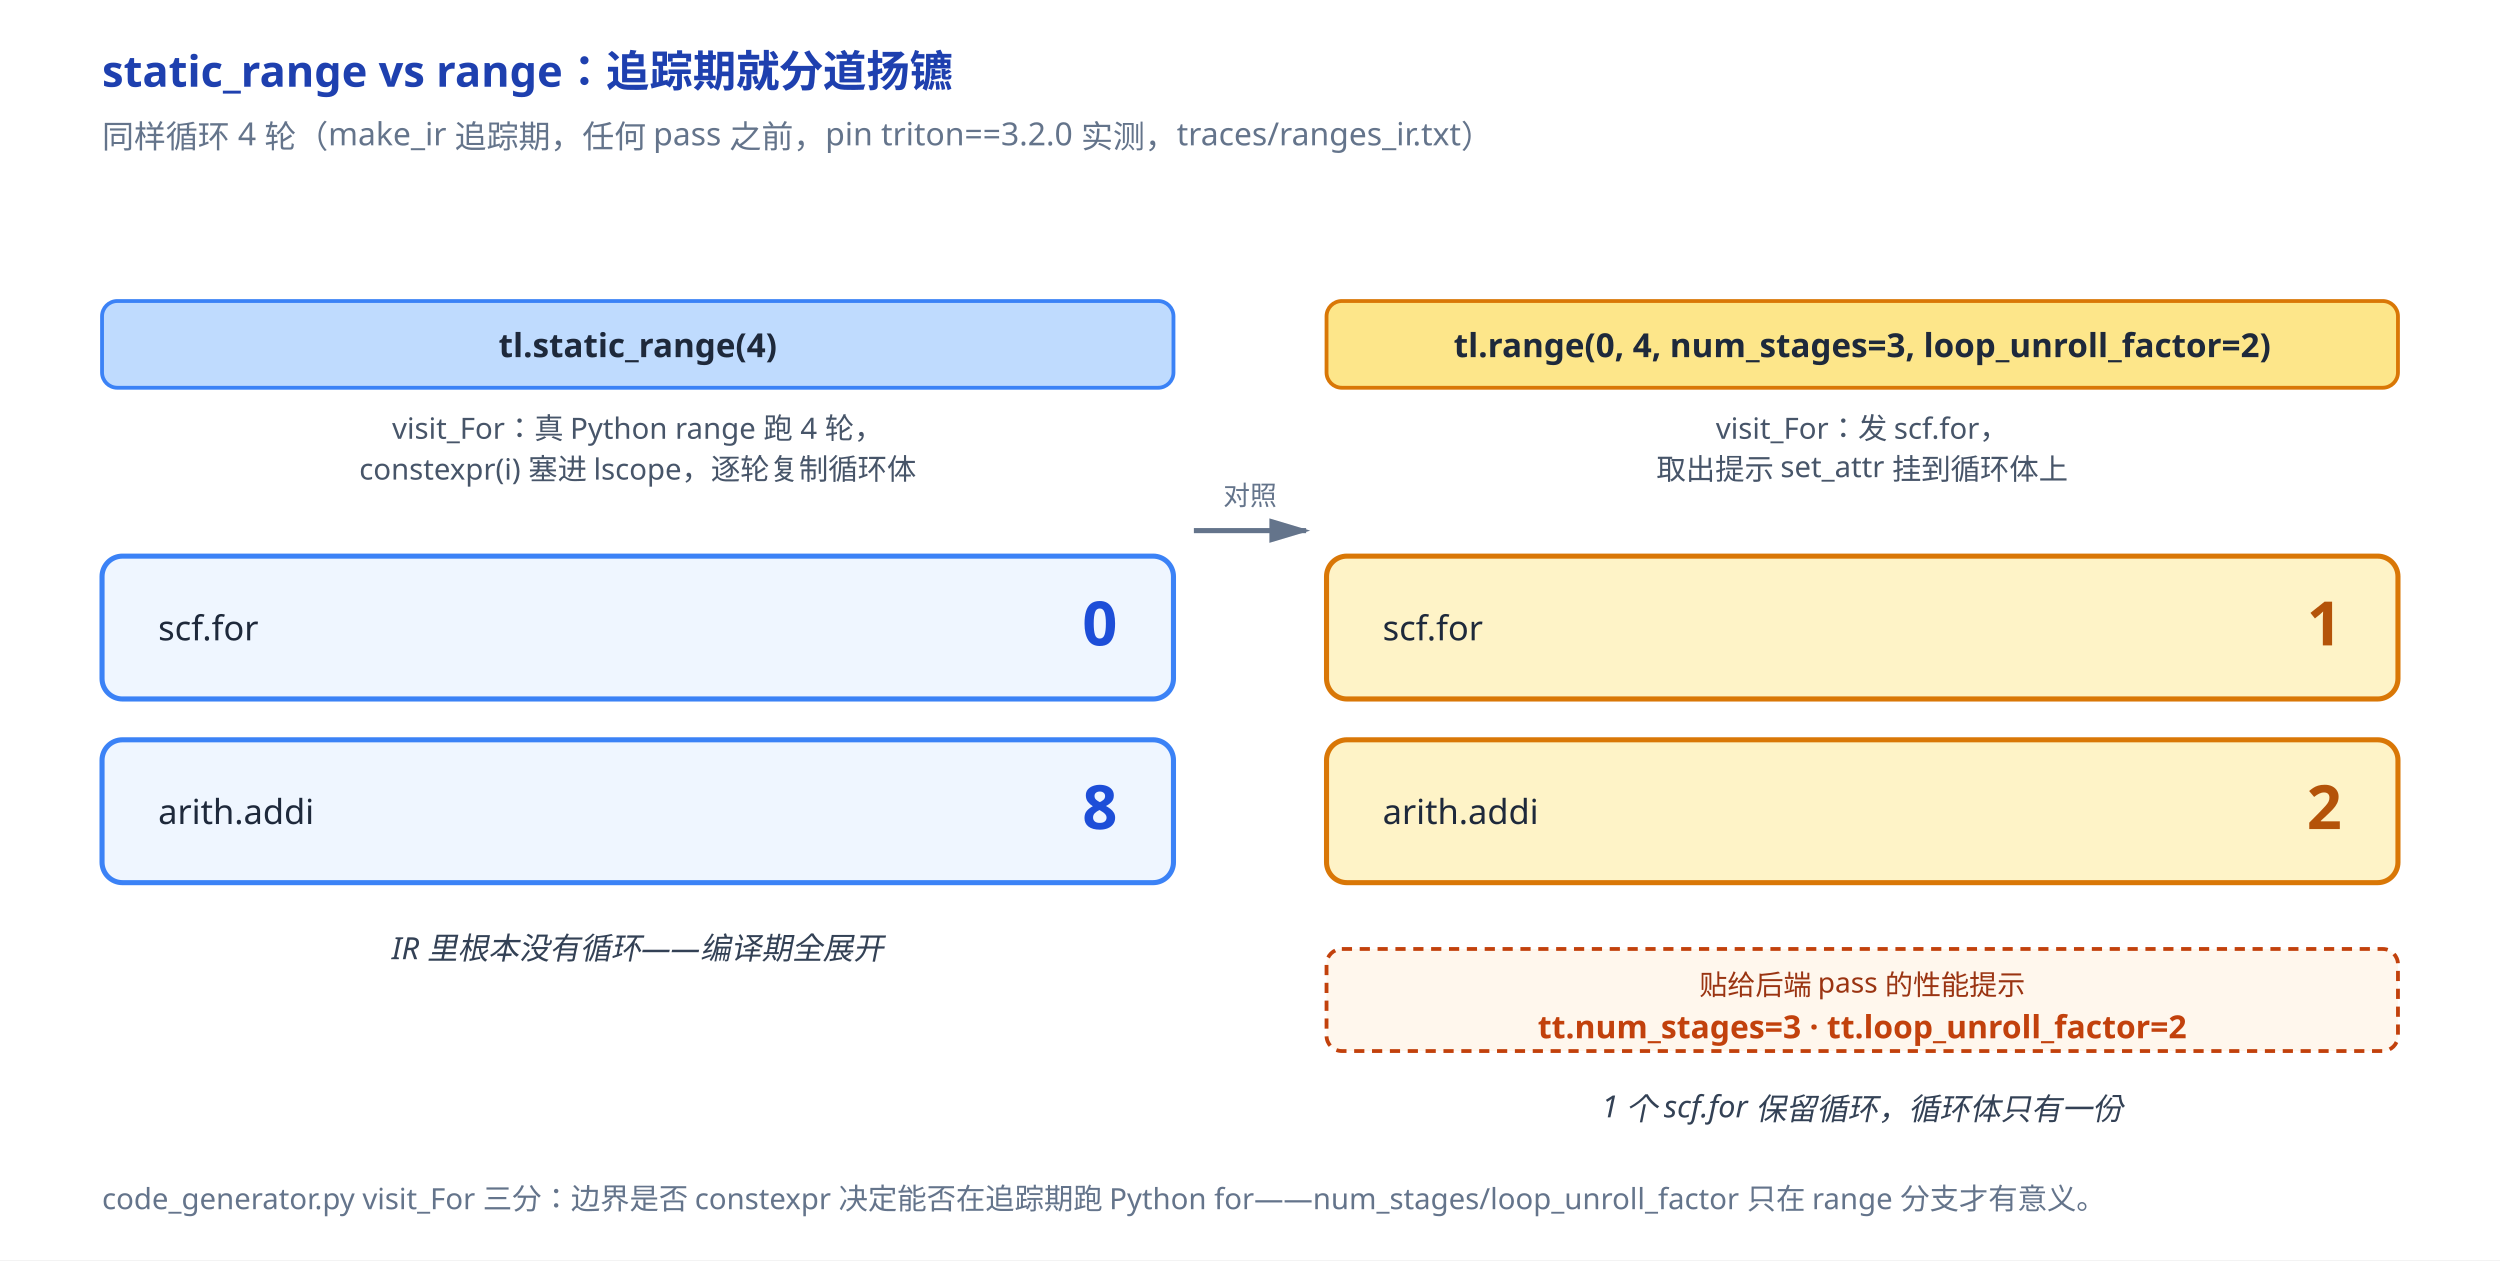
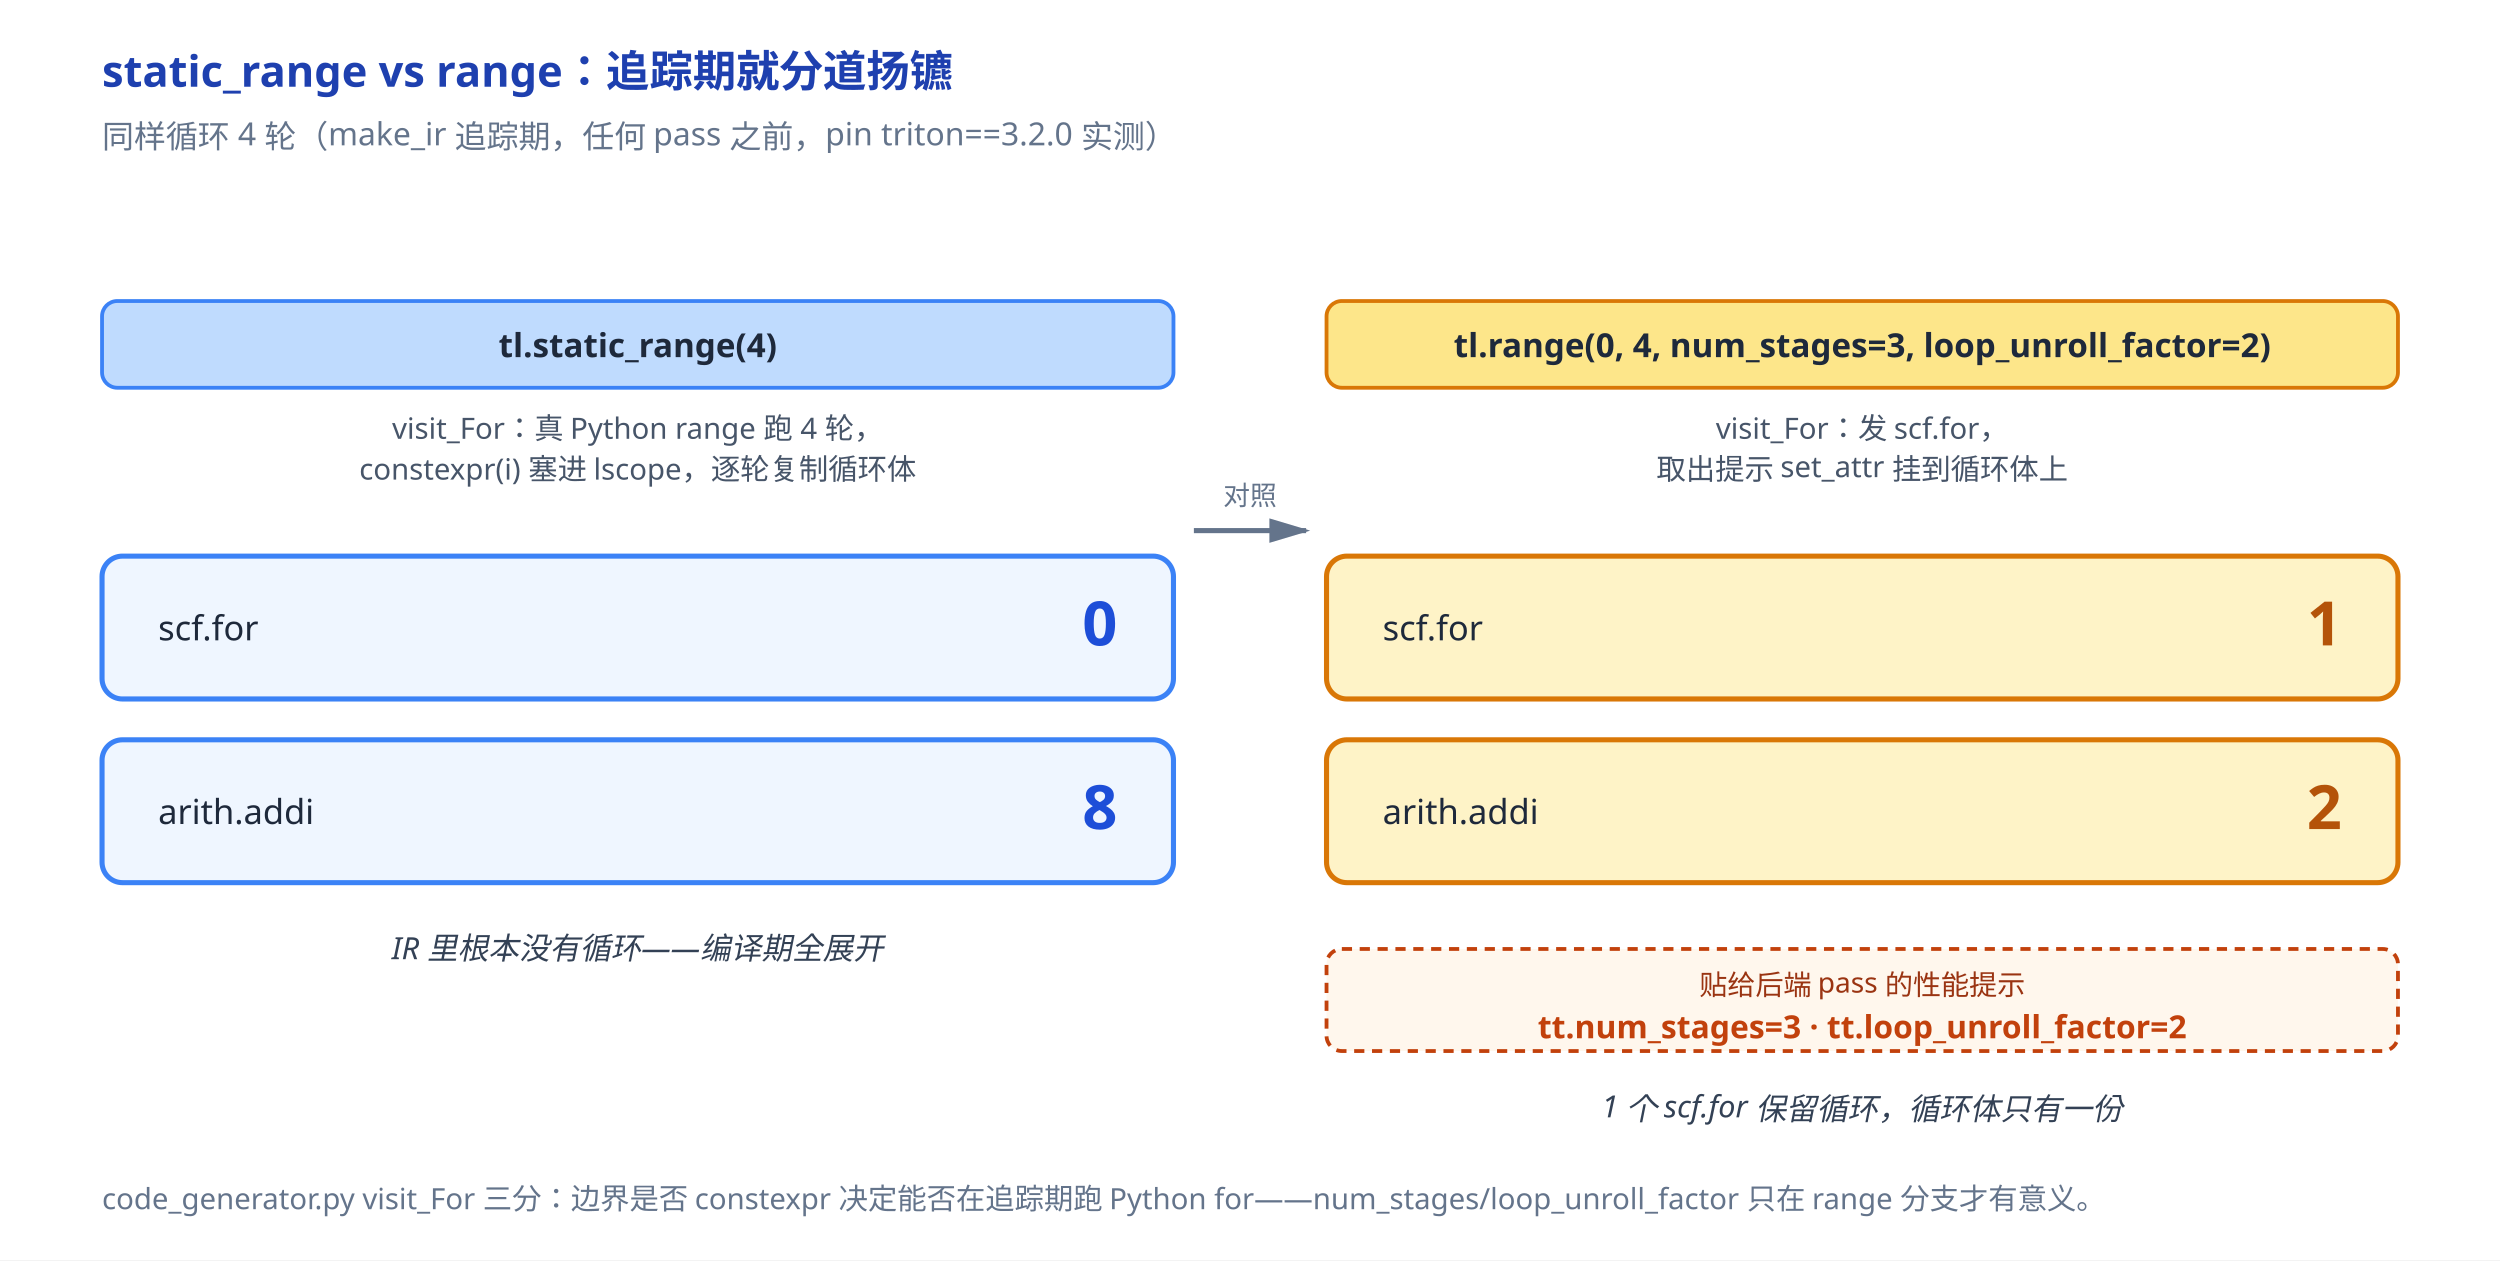
<svg xmlns="http://www.w3.org/2000/svg" viewBox="0 0 980 494">
  <defs>
    <marker id="a" viewBox="0 0 10 6" refX="9" refY="3" markerWidth="8" markerHeight="6" orient="auto">
      <path d="M0,0 L10,3 L0,6 Z" fill="#64748b" />
    </marker>
  </defs>
  <rect width="980" height="494" fill="white" />
  <text x="40" y="34" font-family="sans-serif" font-size="17" font-weight="bold" fill="#1e40af">static_range vs range：追踪期就分道扬镳</text>
-   <text x="40" y="58" font-family="sans-serif" font-size="12.5" fill="#64748b">同样循环 4 轮（make_ir 追踪期，任何 pass 之前，pin triton==3.2.0 实测，traces/ranges_ir.txt）</text>
+   <text x="40" y="58" font-family="sans-serif" font-size="12.5" fill="#64748b">同样循环 4 轮（make_ir 追踪期，任何 pass 之前，pin triton==3.2.0 实测）</text>
  <rect x="40" y="118" width="420" height="34" rx="6" fill="#bfdbfe" stroke="#3b82f6" stroke-width="1.5" />
  <text x="250.0" y="140" text-anchor="middle" font-family="sans-serif" font-size="13" font-weight="bold" fill="#1e293b">tl.static_range(4)</text>
  <text x="250.0" y="172" text-anchor="middle" font-family="sans-serif" font-size="11.5" fill="#475569">visit_For：真 Python range 跑 4 轮，</text>
  <text x="250.0" y="188" text-anchor="middle" font-family="sans-serif" font-size="11.5" fill="#475569">constexpr(i) 塞进 lscope，逐轮复制循环体</text>
  <rect x="40" y="218" width="420" height="56" rx="8" fill="#eff6ff" stroke="#3b82f6" stroke-width="2" />
  <text x="62" y="251.0" font-family="sans-serif" font-size="13.5" fill="#1e293b">scf.for</text>
  <text x="438" y="253.0" text-anchor="end" font-family="sans-serif" font-size="24" font-weight="bold" fill="#1d4ed8">0</text>
  <rect x="40" y="290" width="420" height="56" rx="8" fill="#eff6ff" stroke="#3b82f6" stroke-width="2" />
  <text x="62" y="323.0" font-family="sans-serif" font-size="13.5" fill="#1e293b">arith.addi</text>
  <text x="438" y="325.0" text-anchor="end" font-family="sans-serif" font-size="24" font-weight="bold" fill="#1d4ed8">8</text>
  <text x="250.0" y="376" text-anchor="middle" font-family="sans-serif" font-size="12" font-style="italic" fill="#334155">IR 里根本没有循环——编译期全展开</text>
  <rect x="520" y="118" width="420" height="34" rx="6" fill="#fde68a" stroke="#d97706" stroke-width="1.5" />
  <text x="730.0" y="140" text-anchor="middle" font-family="sans-serif" font-size="13" font-weight="bold" fill="#1e293b">tl.range(0, 4, num_stages=3, loop_unroll_factor=2)</text>
  <text x="730.0" y="172" text-anchor="middle" font-family="sans-serif" font-size="11.5" fill="#475569">visit_For：发 scf.for，</text>
  <text x="730.0" y="188" text-anchor="middle" font-family="sans-serif" font-size="11.5" fill="#475569">取出提示 set_attr 挂到循环体上</text>
  <rect x="520" y="218" width="420" height="56" rx="8" fill="#fef3c7" stroke="#d97706" stroke-width="2" />
  <text x="542" y="251.0" font-family="sans-serif" font-size="13.5" fill="#1e293b">scf.for</text>
  <text x="918" y="253.0" text-anchor="end" font-family="sans-serif" font-size="24" font-weight="bold" fill="#b45309">1</text>
  <rect x="520" y="290" width="420" height="56" rx="8" fill="#fef3c7" stroke="#d97706" stroke-width="2" />
  <text x="542" y="323.0" font-family="sans-serif" font-size="13.5" fill="#1e293b">arith.addi</text>
  <text x="918" y="325.0" text-anchor="end" font-family="sans-serif" font-size="24" font-weight="bold" fill="#b45309">2</text>
  <rect x="520" y="372" width="420" height="40" rx="6" fill="#fff7ed" stroke="#c2410c" stroke-width="1.5" stroke-dasharray="4,3" />
  <text x="730.0" y="390" text-anchor="middle" font-family="sans-serif" font-size="11" fill="#9a3412">贴给后端 pass 的性能提示</text>
  <text x="730.0" y="407" text-anchor="middle" font-family="sans-serif" font-size="12.5" font-weight="bold" fill="#c2410c">tt.num_stages=3  ·  tt.loop_unroll_factor=2</text>
  <text x="730.0" y="438" text-anchor="middle" font-family="sans-serif" font-size="12" font-style="italic" fill="#334155">1 个 scf.for 保留循环，循环体只有一份</text>
  <line x1="468" y1="208" x2="512" y2="208" stroke="#64748b" stroke-width="2" marker-end="url(#a)" />
  <text x="490.0" y="198" text-anchor="middle" font-family="sans-serif" font-size="10.5" fill="#64748b">对照</text>
  <text x="40" y="474" font-family="sans-serif" font-size="11.5" fill="#64748b">code_generator.py visit_For 三分：边界是否 constexpr 决定能否在追踪期跑 Python for——num_stages/loop_unroll_factor 只在 range 分支才有意义。</text>
</svg>
